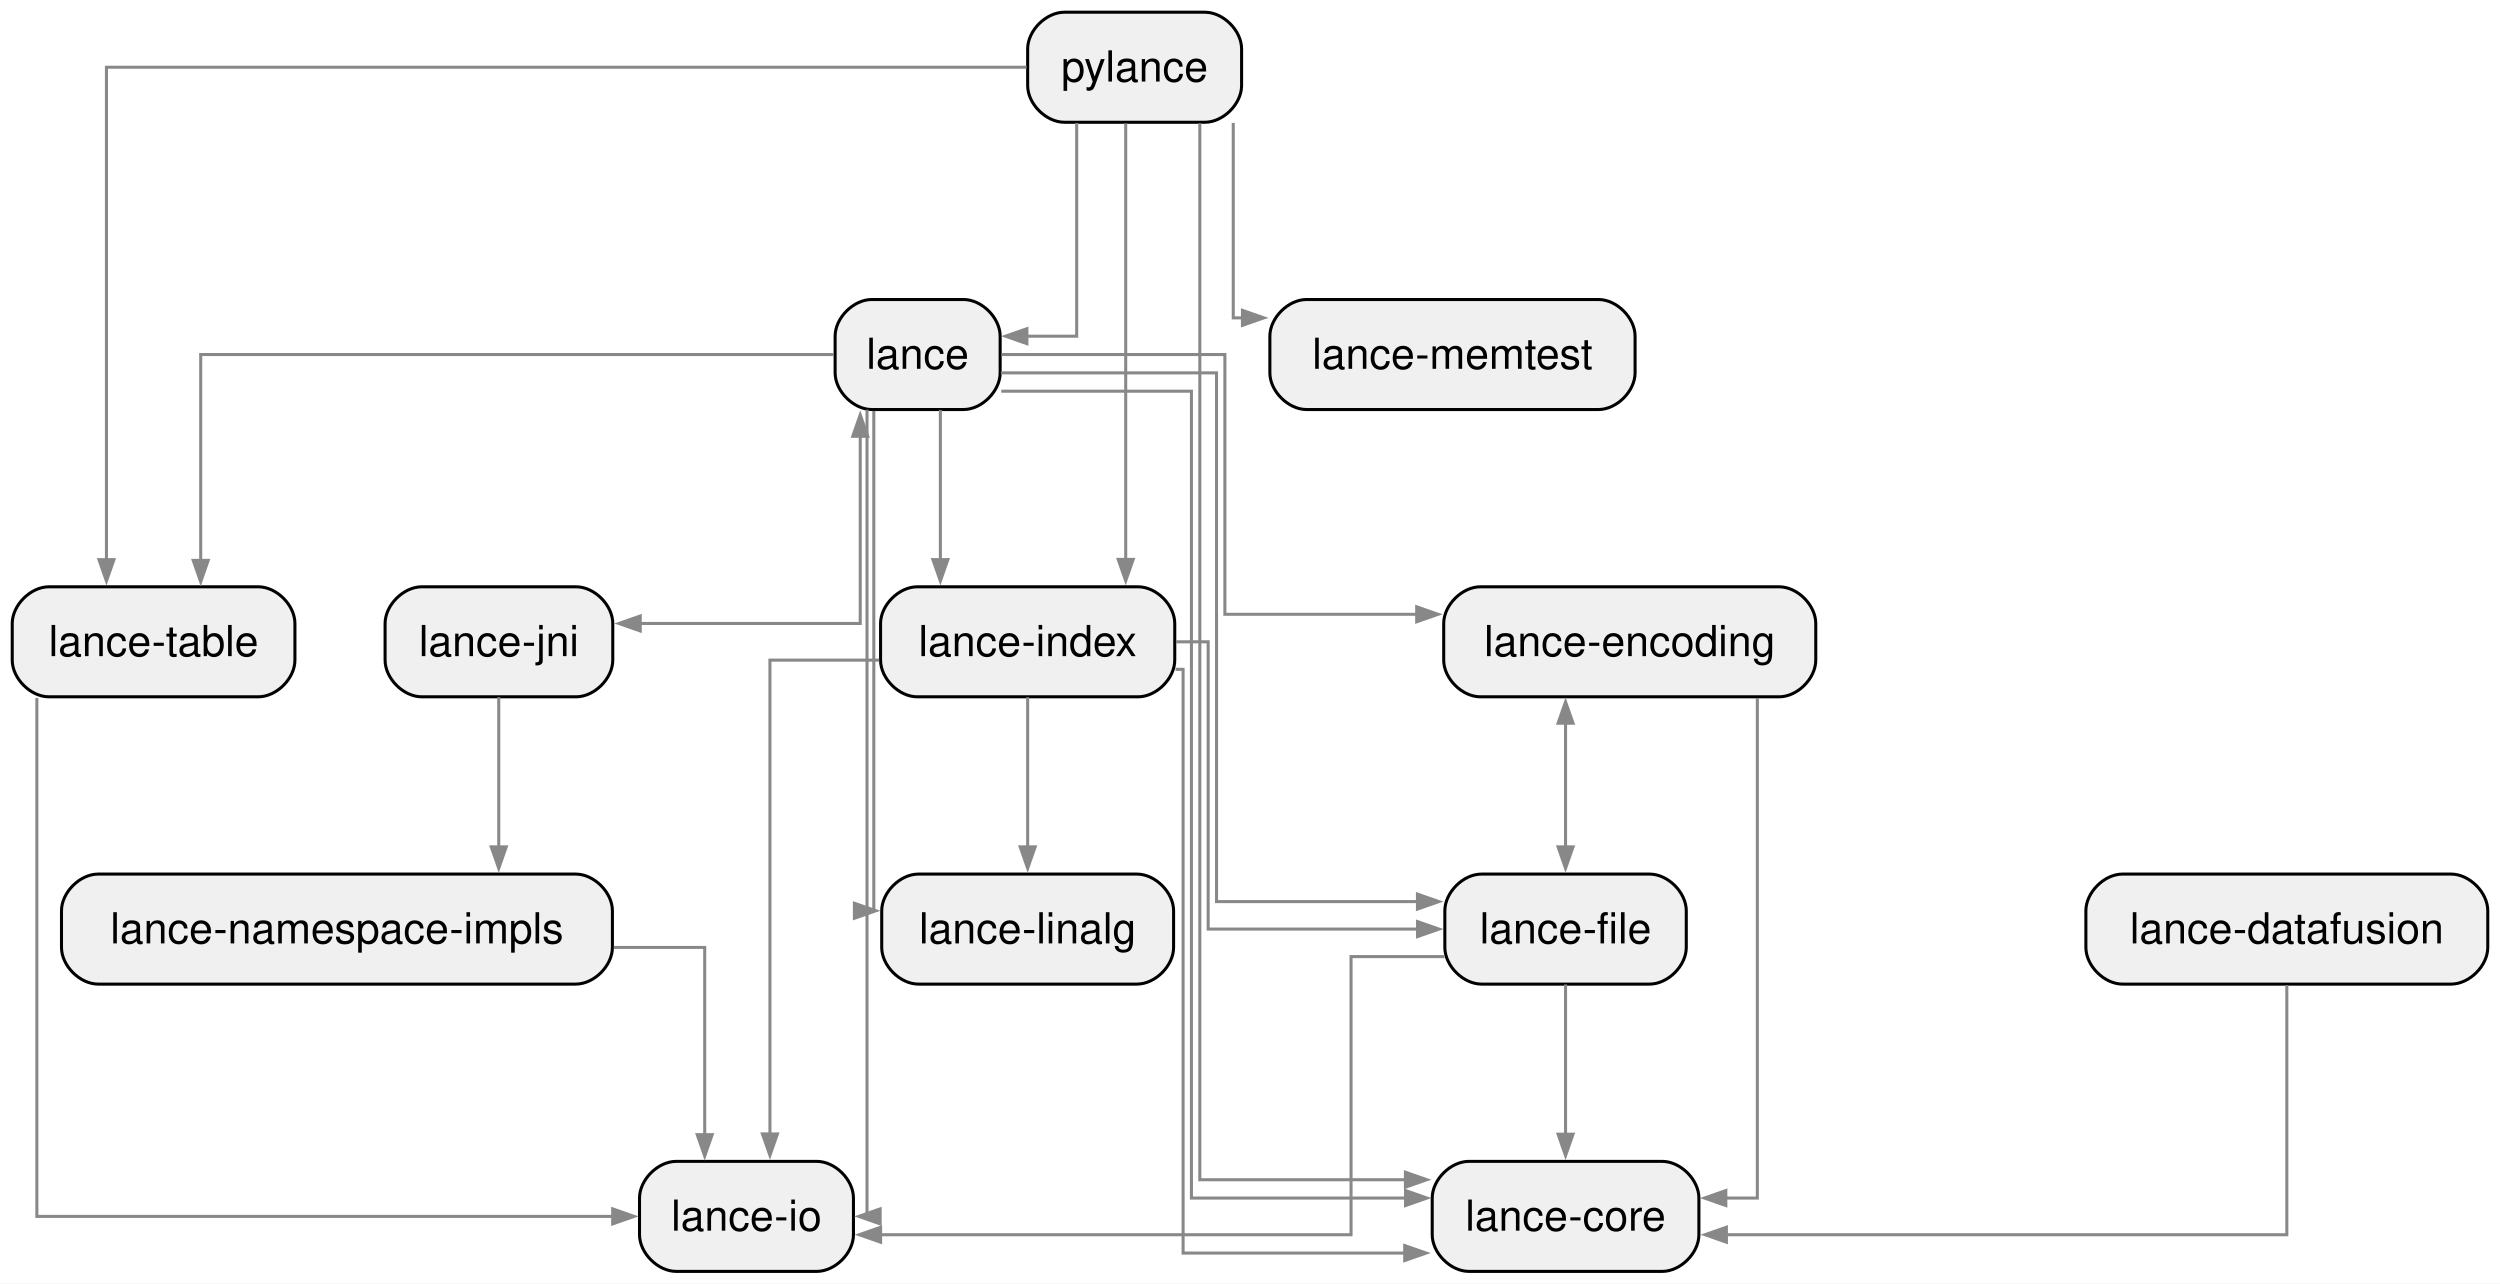
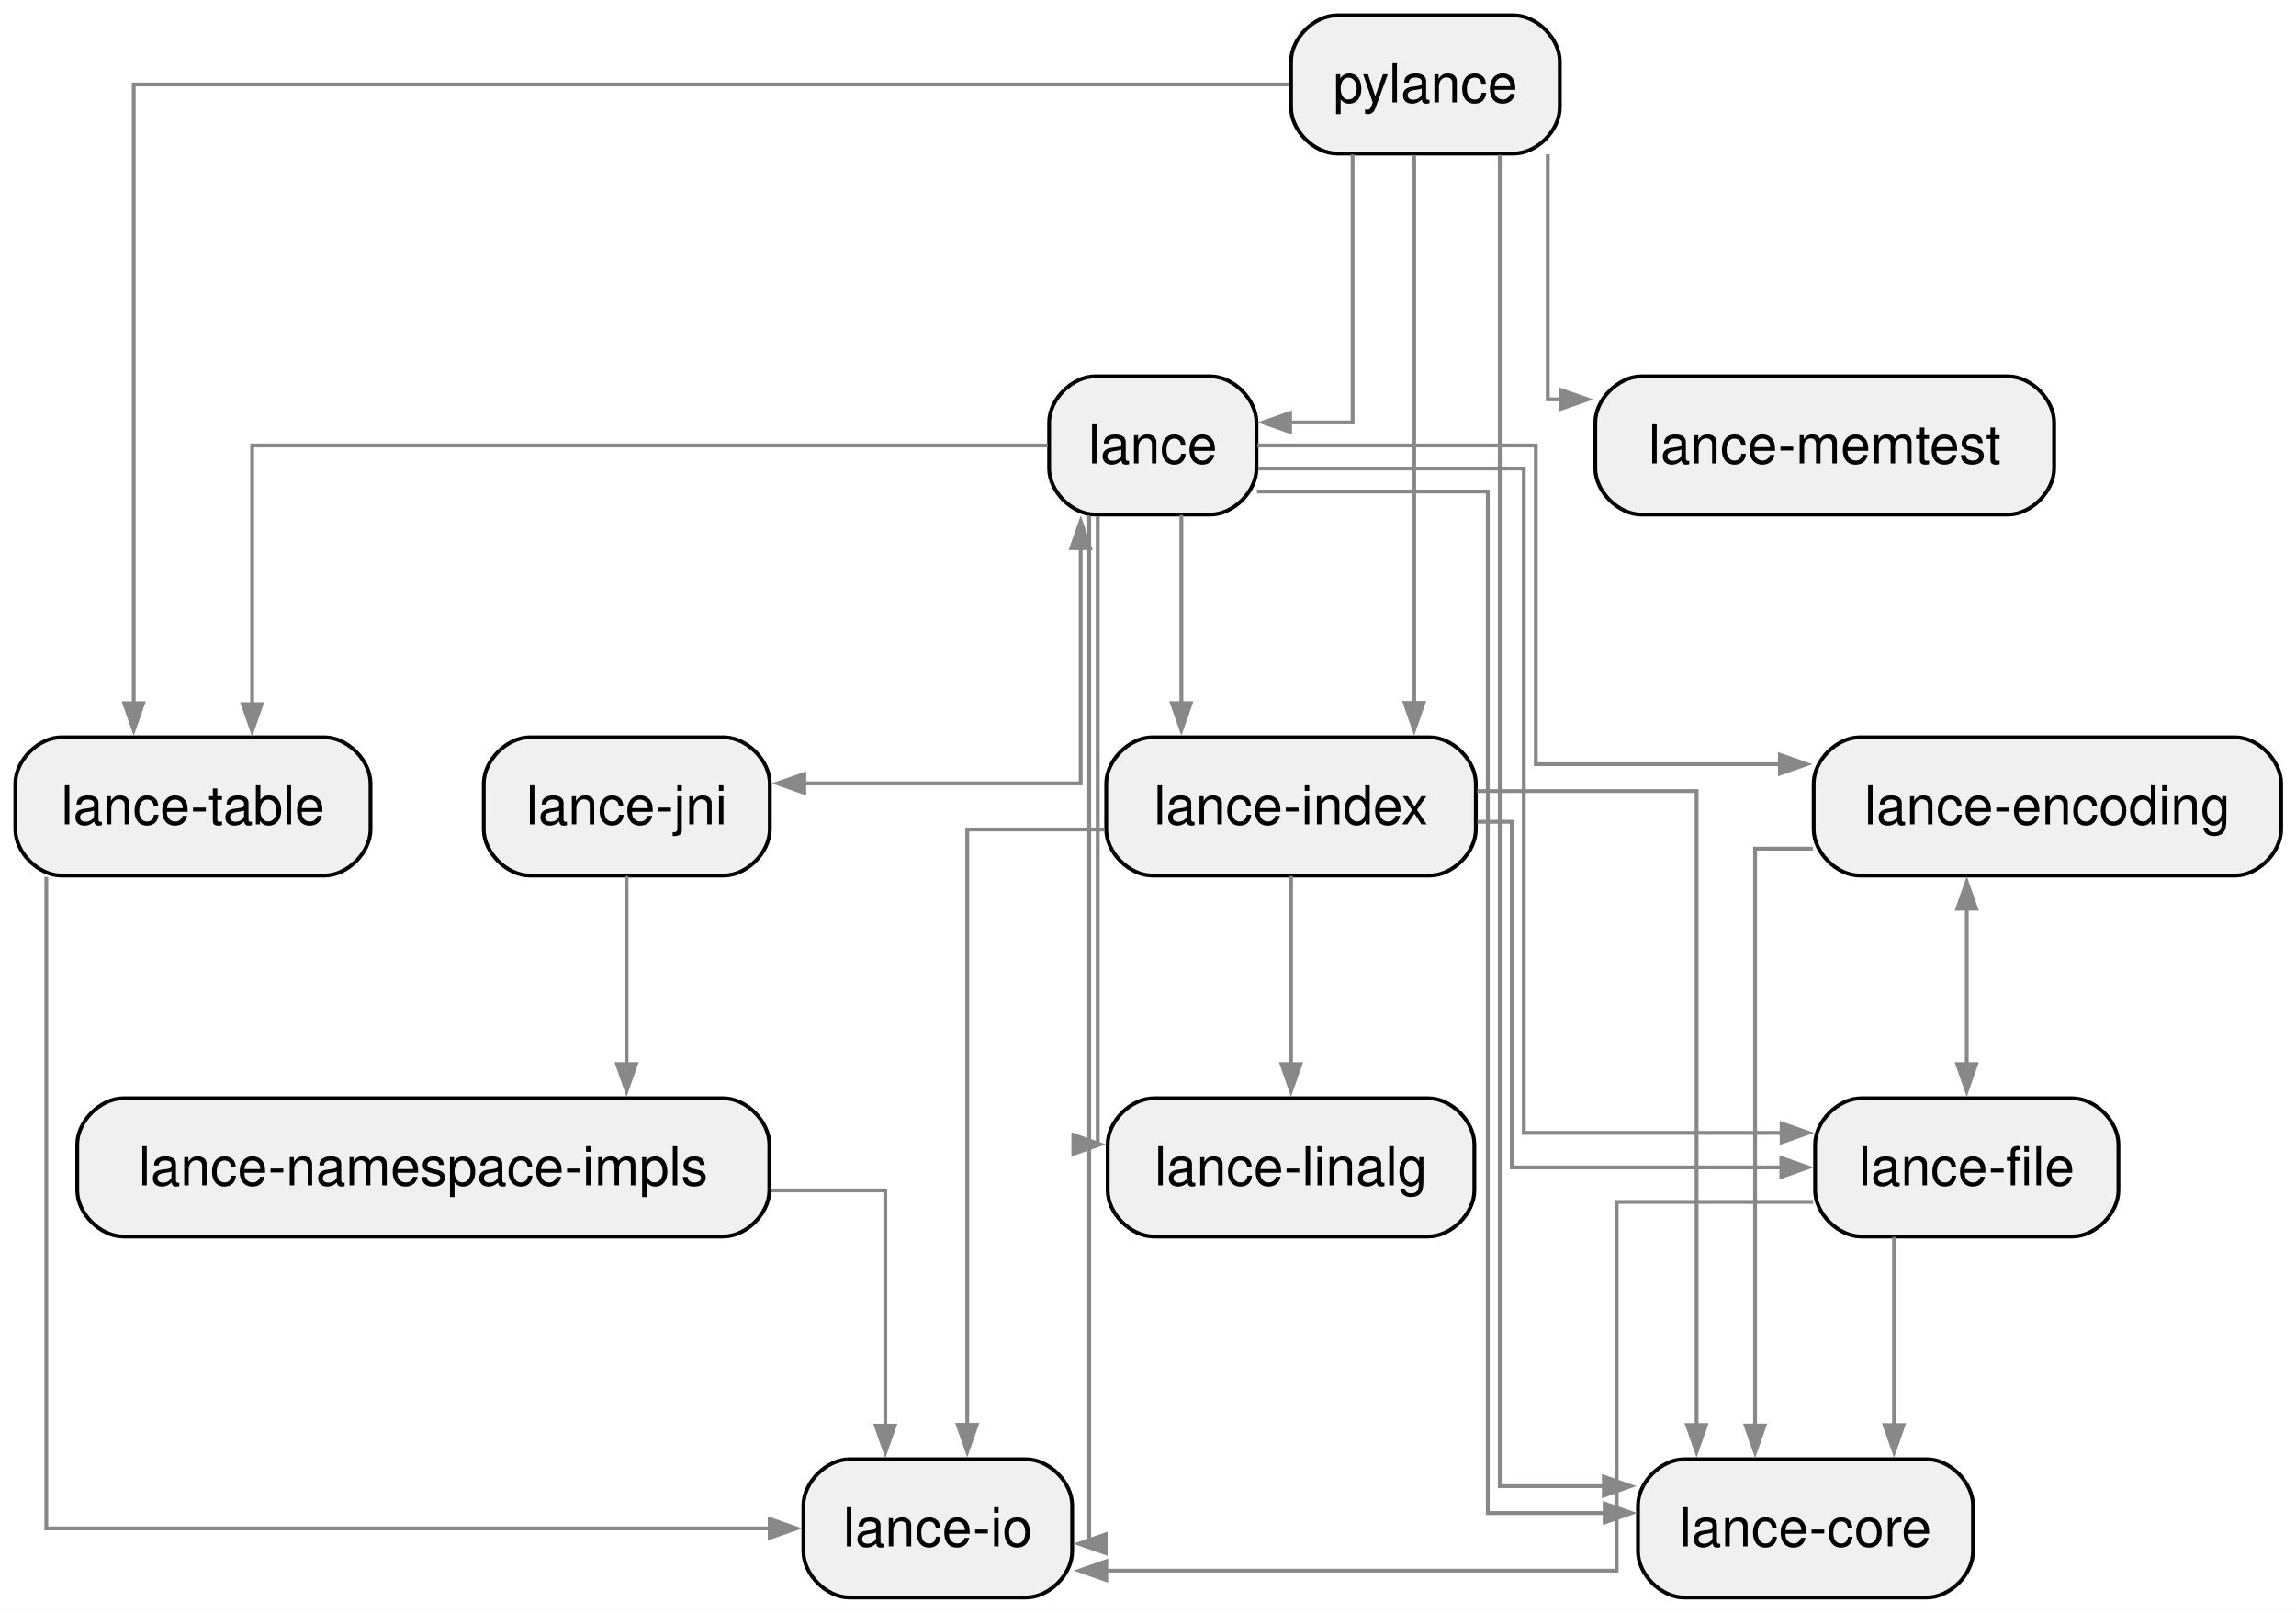
- <svg xmlns="http://www.w3.org/2000/svg" width="818pt" height="420pt" viewBox="0.00 0.00 818.00 420.00">
+ <svg xmlns="http://www.w3.org/2000/svg" width="598pt" height="420pt" viewBox="0.00 0.00 598.00 420.00">
  <g id="graph0" class="graph" transform="scale(1 1) rotate(0) translate(4 416)">
-     <polygon fill="white" stroke="none" points="-4,4 -4,-416 814,-416 814,4 -4,4" />
+     <polygon fill="white" stroke="none" points="-4,4 -4,-416 594.12,-416 594.12,4 -4,4" />
    <g id="node1" class="node">
      <path fill="#f0f0f0" stroke="black" d="M311.25,-318C311.25,-318 281.25,-318 281.25,-318 275.25,-318 269.25,-312 269.25,-306 269.25,-306 269.25,-294 269.25,-294 269.25,-288 275.25,-282 281.25,-282 281.25,-282 311.25,-282 311.25,-282 317.25,-282 323.25,-288 323.25,-294 323.25,-294 323.25,-306 323.25,-306 323.25,-312 317.25,-318 311.25,-318" />
      <text xml:space="preserve" text-anchor="middle" x="296.25" y="-295.32" font-family="Helvetica,sans-Serif" font-size="14.00">lance</text>
    </g>
    <g id="node2" class="node">
-       <path fill="#f0f0f0" stroke="black" d="M539.88,-36C539.88,-36 476.62,-36 476.62,-36 470.62,-36 464.62,-30 464.62,-24 464.62,-24 464.62,-12 464.62,-12 464.62,-6 470.62,0 476.62,0 476.62,0 539.88,0 539.88,0 545.88,0 551.88,-6 551.88,-12 551.88,-12 551.88,-24 551.88,-24 551.88,-30 545.88,-36 539.88,-36" />
-       <text xml:space="preserve" text-anchor="middle" x="508.25" y="-13.32" font-family="Helvetica,sans-Serif" font-size="14.00">lance-core</text>
+       <path fill="#f0f0f0" stroke="black" d="M497.88,-36C497.88,-36 434.62,-36 434.62,-36 428.62,-36 422.62,-30 422.62,-24 422.62,-24 422.62,-12 422.62,-12 422.62,-6 428.62,0 434.62,0 434.62,0 497.88,0 497.88,0 503.88,0 509.88,-6 509.88,-12 509.88,-12 509.88,-24 509.88,-24 509.88,-30 503.88,-36 497.88,-36" />
+       <text xml:space="preserve" text-anchor="middle" x="466.25" y="-13.32" font-family="Helvetica,sans-Serif" font-size="14.00">lance-core</text>
    </g>
    <g id="edge1" class="edge">
-       <path fill="none" stroke="#888888" d="M323.62,-288C349.97,-288 385.84,-288 385.84,-288 385.84,-288 385.84,-24 385.84,-24 385.84,-24 455.89,-24 455.89,-24" />
-       <polygon fill="#888888" stroke="#888888" points="455.89,-26.45 462.89,-24 455.89,-21.55 455.89,-26.45" />
+       <path fill="none" stroke="#888888" d="M323.38,-288C348.99,-288 383.5,-288 383.5,-288 383.5,-288 383.5,-22 383.5,-22 383.5,-22 413.94,-22 413.94,-22" />
+       <polygon fill="#888888" stroke="#888888" points="413.94,-24.45 420.94,-22 413.94,-19.55 413.94,-24.45" />
    </g>
-     <g id="node4" class="node">
+     <g id="node3" class="node">
      <path fill="#f0f0f0" stroke="black" d="M578.12,-224C578.12,-224 480.38,-224 480.38,-224 474.38,-224 468.38,-218 468.38,-212 468.38,-212 468.38,-200 468.38,-200 468.38,-194 474.38,-188 480.38,-188 480.38,-188 578.12,-188 578.12,-188 584.12,-188 590.12,-194 590.12,-200 590.12,-200 590.12,-212 590.12,-212 590.12,-218 584.12,-224 578.12,-224" />
      <text xml:space="preserve" text-anchor="middle" x="529.25" y="-201.32" font-family="Helvetica,sans-Serif" font-size="14.00">lance-encoding</text>
    </g>
    <g id="edge2" class="edge">
-       <path fill="none" stroke="#888888" d="M323.72,-300C353.49,-300 396.78,-300 396.78,-300 396.78,-300 396.78,-215 396.78,-215 396.78,-215 459.54,-215 459.54,-215" />
-       <polygon fill="#888888" stroke="#888888" points="459.54,-217.45 466.54,-215 459.54,-212.55 459.54,-217.45" />
+       <path fill="none" stroke="#888888" d="M323.51,-300C353.04,-300 396,-300 396,-300 396,-300 396,-217 396,-217 396,-217 459.57,-217 459.57,-217" />
+       <polygon fill="#888888" stroke="#888888" points="459.57,-219.45 466.57,-217 459.57,-214.55 459.57,-219.45" />
    </g>
-     <g id="node5" class="node">
+     <g id="node4" class="node">
      <path fill="#f0f0f0" stroke="black" d="M535.75,-130C535.75,-130 480.75,-130 480.75,-130 474.75,-130 468.75,-124 468.75,-118 468.75,-118 468.75,-106 468.75,-106 468.75,-100 474.75,-94 480.75,-94 480.75,-94 535.75,-94 535.75,-94 541.75,-94 547.75,-100 547.75,-106 547.75,-106 547.75,-118 547.75,-118 547.75,-124 541.75,-130 535.75,-130" />
      <text xml:space="preserve" text-anchor="middle" x="508.25" y="-107.33" font-family="Helvetica,sans-Serif" font-size="14.00">lance-file</text>
    </g>
    <g id="edge3" class="edge">
-       <path fill="none" stroke="#888888" d="M323.49,-294C352.43,-294 394.05,-294 394.05,-294 394.05,-294 394.05,-121 394.05,-121 394.05,-121 459.79,-121 459.79,-121" />
-       <polygon fill="#888888" stroke="#888888" points="459.79,-123.45 466.79,-121 459.79,-118.55 459.79,-123.45" />
+       <path fill="none" stroke="#888888" d="M323.68,-294C352.25,-294 392.88,-294 392.88,-294 392.88,-294 392.88,-121 392.88,-121 392.88,-121 460.03,-121 460.03,-121" />
+       <polygon fill="#888888" stroke="#888888" points="460.03,-123.45 467.03,-121 460.03,-118.55 460.03,-123.45" />
    </g>
-     <g id="node6" class="node">
+     <g id="node5" class="node">
      <path fill="#f0f0f0" stroke="black" d="M368.38,-224C368.38,-224 296.12,-224 296.12,-224 290.12,-224 284.12,-218 284.12,-212 284.12,-212 284.12,-200 284.12,-200 284.12,-194 290.12,-188 296.12,-188 296.12,-188 368.38,-188 368.38,-188 374.38,-188 380.38,-194 380.38,-200 380.38,-200 380.38,-212 380.38,-212 380.38,-218 374.38,-224 368.38,-224" />
      <text xml:space="preserve" text-anchor="middle" x="332.25" y="-201.32" font-family="Helvetica,sans-Serif" font-size="14.00">lance-index</text>
    </g>
    <g id="edge4" class="edge">
      <path fill="none" stroke="#888888" d="M303.69,-281.88C303.69,-281.88 303.69,-232.9 303.69,-232.9" />
      <polygon fill="#888888" stroke="#888888" points="306.14,-232.9 303.69,-225.9 301.24,-232.9 306.14,-232.9" />
    </g>
-     <g id="node7" class="node">
+     <g id="node6" class="node">
      <path fill="#f0f0f0" stroke="black" d="M263.25,-36C263.25,-36 217.25,-36 217.25,-36 211.25,-36 205.25,-30 205.25,-24 205.25,-24 205.25,-12 205.25,-12 205.25,-6 211.25,0 217.25,0 217.25,0 263.25,0 263.25,0 269.25,0 275.25,-6 275.25,-12 275.25,-12 275.25,-24 275.25,-24 275.25,-30 269.25,-36 263.25,-36" />
      <text xml:space="preserve" text-anchor="middle" x="240.25" y="-13.32" font-family="Helvetica,sans-Serif" font-size="14.00">lance-io</text>
    </g>
    <g id="edge5" class="edge">
-       <path fill="none" stroke="#888888" d="M279.69,-281.93C279.69,-219.69 279.69,-18 279.69,-18 279.69,-18 279.27,-18 279.27,-18" />
-       <polygon fill="#888888" stroke="#888888" points="283.98,-15.55 276.98,-18 283.98,-20.45 283.98,-15.55" />
+       <path fill="none" stroke="#888888" d="M279.69,-281.67C279.69,-218.55 279.69,-14 279.69,-14 279.69,-14 279.27,-14 279.27,-14" />
+       <polygon fill="#888888" stroke="#888888" points="283.98,-11.55 276.98,-14 283.98,-16.45 283.98,-11.55" />
    </g>
-     <g id="node8" class="node">
+     <g id="node7" class="node">
      <path fill="#f0f0f0" stroke="black" d="M184.5,-224C184.5,-224 134,-224 134,-224 128,-224 122,-218 122,-212 122,-212 122,-200 122,-200 122,-194 128,-188 134,-188 134,-188 184.5,-188 184.5,-188 190.5,-188 196.5,-194 196.5,-200 196.5,-200 196.5,-212 196.5,-212 196.5,-218 190.5,-224 184.5,-224" />
      <text xml:space="preserve" text-anchor="middle" x="159.25" y="-201.32" font-family="Helvetica,sans-Serif" font-size="14.00">lance-jni</text>
    </g>
    <g id="edge6" class="edge">
      <path fill="none" stroke="#888888" d="M277.47,-273.25C277.47,-273.25 277.47,-212 277.47,-212 277.47,-212 205.49,-212 205.49,-212" />
      <polygon fill="#888888" stroke="#888888" points="275.02,-273.25 277.47,-280.25 279.92,-273.25 275.02,-273.25" />
      <polygon fill="#888888" stroke="#888888" points="205.49,-209.55 198.49,-212 205.49,-214.45 205.49,-209.55" />
    </g>
-     <g id="node9" class="node">
+     <g id="node8" class="node">
      <path fill="#f0f0f0" stroke="black" d="M368,-130C368,-130 296.5,-130 296.5,-130 290.5,-130 284.5,-124 284.5,-118 284.5,-118 284.5,-106 284.5,-106 284.5,-100 290.5,-94 296.5,-94 296.5,-94 368,-94 368,-94 374,-94 380,-100 380,-106 380,-106 380,-118 380,-118 380,-124 374,-130 368,-130" />
      <text xml:space="preserve" text-anchor="middle" x="332.25" y="-107.33" font-family="Helvetica,sans-Serif" font-size="14.00">lance-linalg</text>
    </g>
    <g id="edge7" class="edge">
      <path fill="none" stroke="#888888" d="M281.91,-281.55C281.91,-235.28 281.91,-118 281.91,-118 281.91,-118 282.12,-118 282.12,-118" />
      <polygon fill="#888888" stroke="#888888" points="275.56,-120.45 282.56,-118 275.56,-115.55 275.56,-120.45" />
    </g>
-     <g id="node12" class="node">
+     <g id="node11" class="node">
      <path fill="#f0f0f0" stroke="black" d="M80.5,-224C80.5,-224 12,-224 12,-224 6,-224 0,-218 0,-212 0,-212 0,-200 0,-200 0,-194 6,-188 12,-188 12,-188 80.5,-188 80.5,-188 86.5,-188 92.5,-194 92.5,-200 92.5,-200 92.5,-212 92.5,-212 92.5,-218 86.5,-224 80.5,-224" />
      <text xml:space="preserve" text-anchor="middle" x="46.25" y="-201.32" font-family="Helvetica,sans-Serif" font-size="14.00">lance-table</text>
    </g>
    <g id="edge8" class="edge">
      <path fill="none" stroke="#888888" d="M268.88,-300C207,-300 61.67,-300 61.67,-300 61.67,-300 61.67,-232.64 61.67,-232.64" />
      <polygon fill="#888888" stroke="#888888" points="64.12,-232.64 61.67,-225.64 59.22,-232.64 64.12,-232.64" />
    </g>
-     <g id="node3" class="node">
-       <path fill="#f0f0f0" stroke="black" d="M798,-130C798,-130 690.5,-130 690.5,-130 684.5,-130 678.5,-124 678.5,-118 678.5,-118 678.5,-106 678.5,-106 678.5,-100 684.5,-94 690.5,-94 690.5,-94 798,-94 798,-94 804,-94 810,-100 810,-106 810,-106 810,-118 810,-118 810,-124 804,-130 798,-130" />
-       <text xml:space="preserve" text-anchor="middle" x="744.25" y="-107.33" font-family="Helvetica,sans-Serif" font-size="14.00">lance-datafusion</text>
-     </g>
    <g id="edge9" class="edge">
-       <path fill="none" stroke="#888888" d="M744.25,-93.66C744.25,-64.79 744.25,-12 744.25,-12 744.25,-12 560.88,-12 560.88,-12" />
-       <polygon fill="#888888" stroke="#888888" points="560.88,-9.55 553.88,-12 560.88,-14.45 560.88,-9.55" />
+       <path fill="none" stroke="#888888" d="M468.16,-195C459.32,-195 453.12,-195 453.12,-195 453.12,-195 453.12,-44.79 453.12,-44.79" />
+       <polygon fill="#888888" stroke="#888888" points="455.58,-44.79 453.13,-37.79 450.68,-44.79 455.58,-44.79" />
    </g>
    <g id="edge10" class="edge">
-       <path fill="none" stroke="#888888" d="M571,-187.55C571,-141.28 571,-24 571,-24 571,-24 560.69,-24 560.69,-24" />
-       <polygon fill="#888888" stroke="#888888" points="560.69,-21.55 553.69,-24 560.69,-26.45 560.69,-21.55" />
-     </g>
-     <g id="edge11" class="edge">
      <path fill="none" stroke="#888888" d="M508.25,-179.36C508.25,-179.36 508.25,-138.9 508.25,-138.9" />
      <polygon fill="#888888" stroke="#888888" points="505.8,-179.36 508.25,-186.36 510.7,-179.36 505.8,-179.36" />
      <polygon fill="#888888" stroke="#888888" points="510.7,-138.9 508.25,-131.9 505.8,-138.9 510.7,-138.9" />
    </g>
-     <g id="edge12" class="edge">
-       <path fill="none" stroke="#888888" d="M508.25,-93.88C508.25,-93.88 508.25,-44.9 508.25,-44.9" />
-       <polygon fill="#888888" stroke="#888888" points="510.7,-44.9 508.25,-37.9 505.8,-44.9 510.7,-44.9" />
+     <g id="edge11" class="edge">
+       <path fill="none" stroke="#888888" d="M489.31,-93.88C489.31,-93.88 489.31,-44.9 489.31,-44.9" />
+       <polygon fill="#888888" stroke="#888888" points="491.76,-44.9 489.31,-37.9 486.86,-44.9 491.76,-44.9" />
+     </g>
+     <g id="edge13" class="edge">
+       <path fill="none" stroke="#888888" d="M468.25,-103C443.75,-103 417.06,-103 417.06,-103 417.06,-103 417.06,-7 417.06,-7 417.06,-7 284.12,-7 284.12,-7" />
+       <polygon fill="#888888" stroke="#888888" points="284.12,-4.55 277.12,-7 284.12,-9.45 284.12,-4.55" />
    </g>
    <g id="edge14" class="edge">
-       <path fill="none" stroke="#888888" d="M468.64,-103C452.72,-103 438.06,-103 438.06,-103 438.06,-103 438.06,-12 438.06,-12 438.06,-12 284.13,-12 284.13,-12" />
-       <polygon fill="#888888" stroke="#888888" points="284.13,-9.55 277.13,-12 284.13,-14.45 284.13,-9.55" />
+       <path fill="none" stroke="#888888" d="M380.73,-210C408.5,-210 437.88,-210 437.88,-210 437.88,-210 437.88,-44.92 437.88,-44.92" />
+       <polygon fill="#888888" stroke="#888888" points="440.33,-44.92 437.88,-37.92 435.43,-44.92 440.33,-44.92" />
    </g>
    <g id="edge15" class="edge">
-       <path fill="none" stroke="#888888" d="M380.66,-197C382.21,-197 383.11,-197 383.11,-197 383.11,-197 383.11,-6 383.11,-6 383.11,-6 455.62,-6 455.62,-6" />
-       <polygon fill="#888888" stroke="#888888" points="455.62,-8.45 462.62,-6 455.62,-3.55 455.62,-8.45" />
+       <path fill="none" stroke="#888888" d="M380.77,-202C386.16,-202 389.75,-202 389.75,-202 389.75,-202 389.75,-112 389.75,-112 389.75,-112 459.95,-112 459.95,-112" />
+       <polygon fill="#888888" stroke="#888888" points="459.95,-114.45 466.95,-112 459.95,-109.55 459.95,-114.45" />
    </g>
    <g id="edge16" class="edge">
-       <path fill="none" stroke="#888888" d="M380.75,-206C387.02,-206 391.31,-206 391.31,-206 391.31,-206 391.31,-112 391.31,-112 391.31,-112 459.82,-112 459.82,-112" />
-       <polygon fill="#888888" stroke="#888888" points="459.82,-114.45 466.82,-112 459.82,-109.55 459.82,-114.45" />
-     </g>
-     <g id="edge17" class="edge">
      <path fill="none" stroke="#888888" d="M283.68,-200C264.93,-200 247.92,-200 247.92,-200 247.92,-200 247.92,-44.97 247.92,-44.97" />
      <polygon fill="#888888" stroke="#888888" points="250.37,-44.97 247.92,-37.97 245.47,-44.97 250.37,-44.97" />
    </g>
-     <g id="edge18" class="edge">
+     <g id="edge17" class="edge">
      <path fill="none" stroke="#888888" d="M332.25,-187.88C332.25,-187.88 332.25,-138.9 332.25,-138.9" />
      <polygon fill="#888888" stroke="#888888" points="334.7,-138.9 332.25,-131.9 329.8,-138.9 334.7,-138.9" />
    </g>
-     <g id="node11" class="node">
+     <g id="node10" class="node">
      <path fill="#f0f0f0" stroke="black" d="M184.38,-130C184.38,-130 28.12,-130 28.12,-130 22.12,-130 16.12,-124 16.12,-118 16.12,-118 16.12,-106 16.12,-106 16.12,-100 22.12,-94 28.12,-94 28.12,-94 184.38,-94 184.38,-94 190.38,-94 196.38,-100 196.38,-106 196.38,-106 196.38,-118 196.38,-118 196.38,-124 190.38,-130 184.38,-130" />
      <text xml:space="preserve" text-anchor="middle" x="106.25" y="-107.33" font-family="Helvetica,sans-Serif" font-size="14.00">lance-namespace-impls</text>
    </g>
-     <g id="edge20" class="edge">
+     <g id="edge19" class="edge">
      <path fill="none" stroke="#888888" d="M159.19,-187.88C159.19,-187.88 159.19,-138.9 159.19,-138.9" />
      <polygon fill="#888888" stroke="#888888" points="161.64,-138.9 159.19,-131.9 156.74,-138.9 161.64,-138.9" />
    </g>
-     <g id="node10" class="node">
+     <g id="node9" class="node">
      <path fill="#f0f0f0" stroke="black" d="M519,-318C519,-318 423.5,-318 423.5,-318 417.5,-318 411.5,-312 411.5,-306 411.5,-306 411.5,-294 411.5,-294 411.5,-288 417.5,-282 423.5,-282 423.5,-282 519,-282 519,-282 525,-282 531,-288 531,-294 531,-294 531,-306 531,-306 531,-312 525,-318 519,-318" />
      <text xml:space="preserve" text-anchor="middle" x="471.25" y="-295.32" font-family="Helvetica,sans-Serif" font-size="14.00">lance-memtest</text>
    </g>
-     <g id="edge21" class="edge">
+     <g id="edge20" class="edge">
      <path fill="none" stroke="#888888" d="M196.84,-106C213.93,-106 226.58,-106 226.58,-106 226.58,-106 226.58,-44.75 226.58,-44.75" />
      <polygon fill="#888888" stroke="#888888" points="229.03,-44.75 226.58,-37.75 224.13,-44.75 229.03,-44.75" />
    </g>
-     <g id="edge22" class="edge">
+     <g id="edge21" class="edge">
      <path fill="none" stroke="#888888" d="M8.06,-187.63C8.06,-140.33 8.06,-18 8.06,-18 8.06,-18 196.47,-18 196.47,-18" />
      <polygon fill="#888888" stroke="#888888" points="196.47,-20.45 203.47,-18 196.47,-15.55 196.47,-20.45" />
    </g>
-     <g id="node13" class="node">
+     <g id="node12" class="node">
      <path fill="#f0f0f0" stroke="black" d="M390.25,-412C390.25,-412 344.25,-412 344.25,-412 338.25,-412 332.25,-406 332.25,-400 332.25,-400 332.25,-388 332.25,-388 332.25,-382 338.25,-376 344.25,-376 344.25,-376 390.25,-376 390.25,-376 396.25,-376 402.25,-382 402.25,-388 402.25,-388 402.25,-400 402.25,-400 402.25,-406 396.25,-412 390.25,-412" />
      <text xml:space="preserve" text-anchor="middle" x="367.25" y="-389.32" font-family="Helvetica,sans-Serif" font-size="14.00">pylance</text>
    </g>
-     <g id="edge23" class="edge">
+     <g id="edge22" class="edge">
      <path fill="none" stroke="#888888" d="M348.29,-375.77C348.29,-349.99 348.29,-306 348.29,-306 348.29,-306 332,-306 332,-306" />
      <polygon fill="#888888" stroke="#888888" points="332,-303.55 325,-306 332,-308.45 332,-303.55" />
    </g>
+     <g id="edge23" class="edge">
+       <path fill="none" stroke="#888888" d="M386.62,-375.65C386.62,-301.63 386.62,-29 386.62,-29 386.62,-29 413.73,-29 413.73,-29" />
+       <polygon fill="#888888" stroke="#888888" points="413.73,-31.45 420.73,-29 413.73,-26.55 413.73,-31.45" />
+     </g>
    <g id="edge24" class="edge">
-       <path fill="none" stroke="#888888" d="M388.58,-375.7C388.58,-301.89 388.58,-30 388.58,-30 388.58,-30 455.85,-30 455.85,-30" />
-       <polygon fill="#888888" stroke="#888888" points="455.85,-32.45 462.85,-30 455.85,-27.55 455.85,-32.45" />
-     </g>
-     <g id="edge25" class="edge">
      <path fill="none" stroke="#888888" d="M364.33,-375.63C364.33,-375.63 364.33,-232.96 364.33,-232.96" />
      <polygon fill="#888888" stroke="#888888" points="366.78,-232.96 364.33,-225.96 361.88,-232.96 366.78,-232.96" />
    </g>
+     <g id="edge25" class="edge">
+       <path fill="none" stroke="#888888" d="M399.12,-375.8C399.12,-351.64 399.12,-312 399.12,-312 399.12,-312 402.52,-312 402.52,-312" />
+       <polygon fill="#888888" stroke="#888888" points="402.52,-314.45 409.52,-312 402.52,-309.55 402.52,-314.45" />
+     </g>
    <g id="edge26" class="edge">
-       <path fill="none" stroke="#888888" d="M399.52,-375.8C399.52,-351.64 399.52,-312 399.52,-312 399.52,-312 402.53,-312 402.53,-312" />
-       <polygon fill="#888888" stroke="#888888" points="402.53,-314.45 409.53,-312 402.53,-309.55 402.53,-314.45" />
-     </g>
-     <g id="edge27" class="edge">
      <path fill="none" stroke="#888888" d="M331.88,-394C245.51,-394 30.83,-394 30.83,-394 30.83,-394 30.83,-232.88 30.83,-232.88" />
      <polygon fill="#888888" stroke="#888888" points="33.28,-232.88 30.83,-225.88 28.38,-232.88 33.28,-232.88" />
    </g>
  </g>
</svg>
